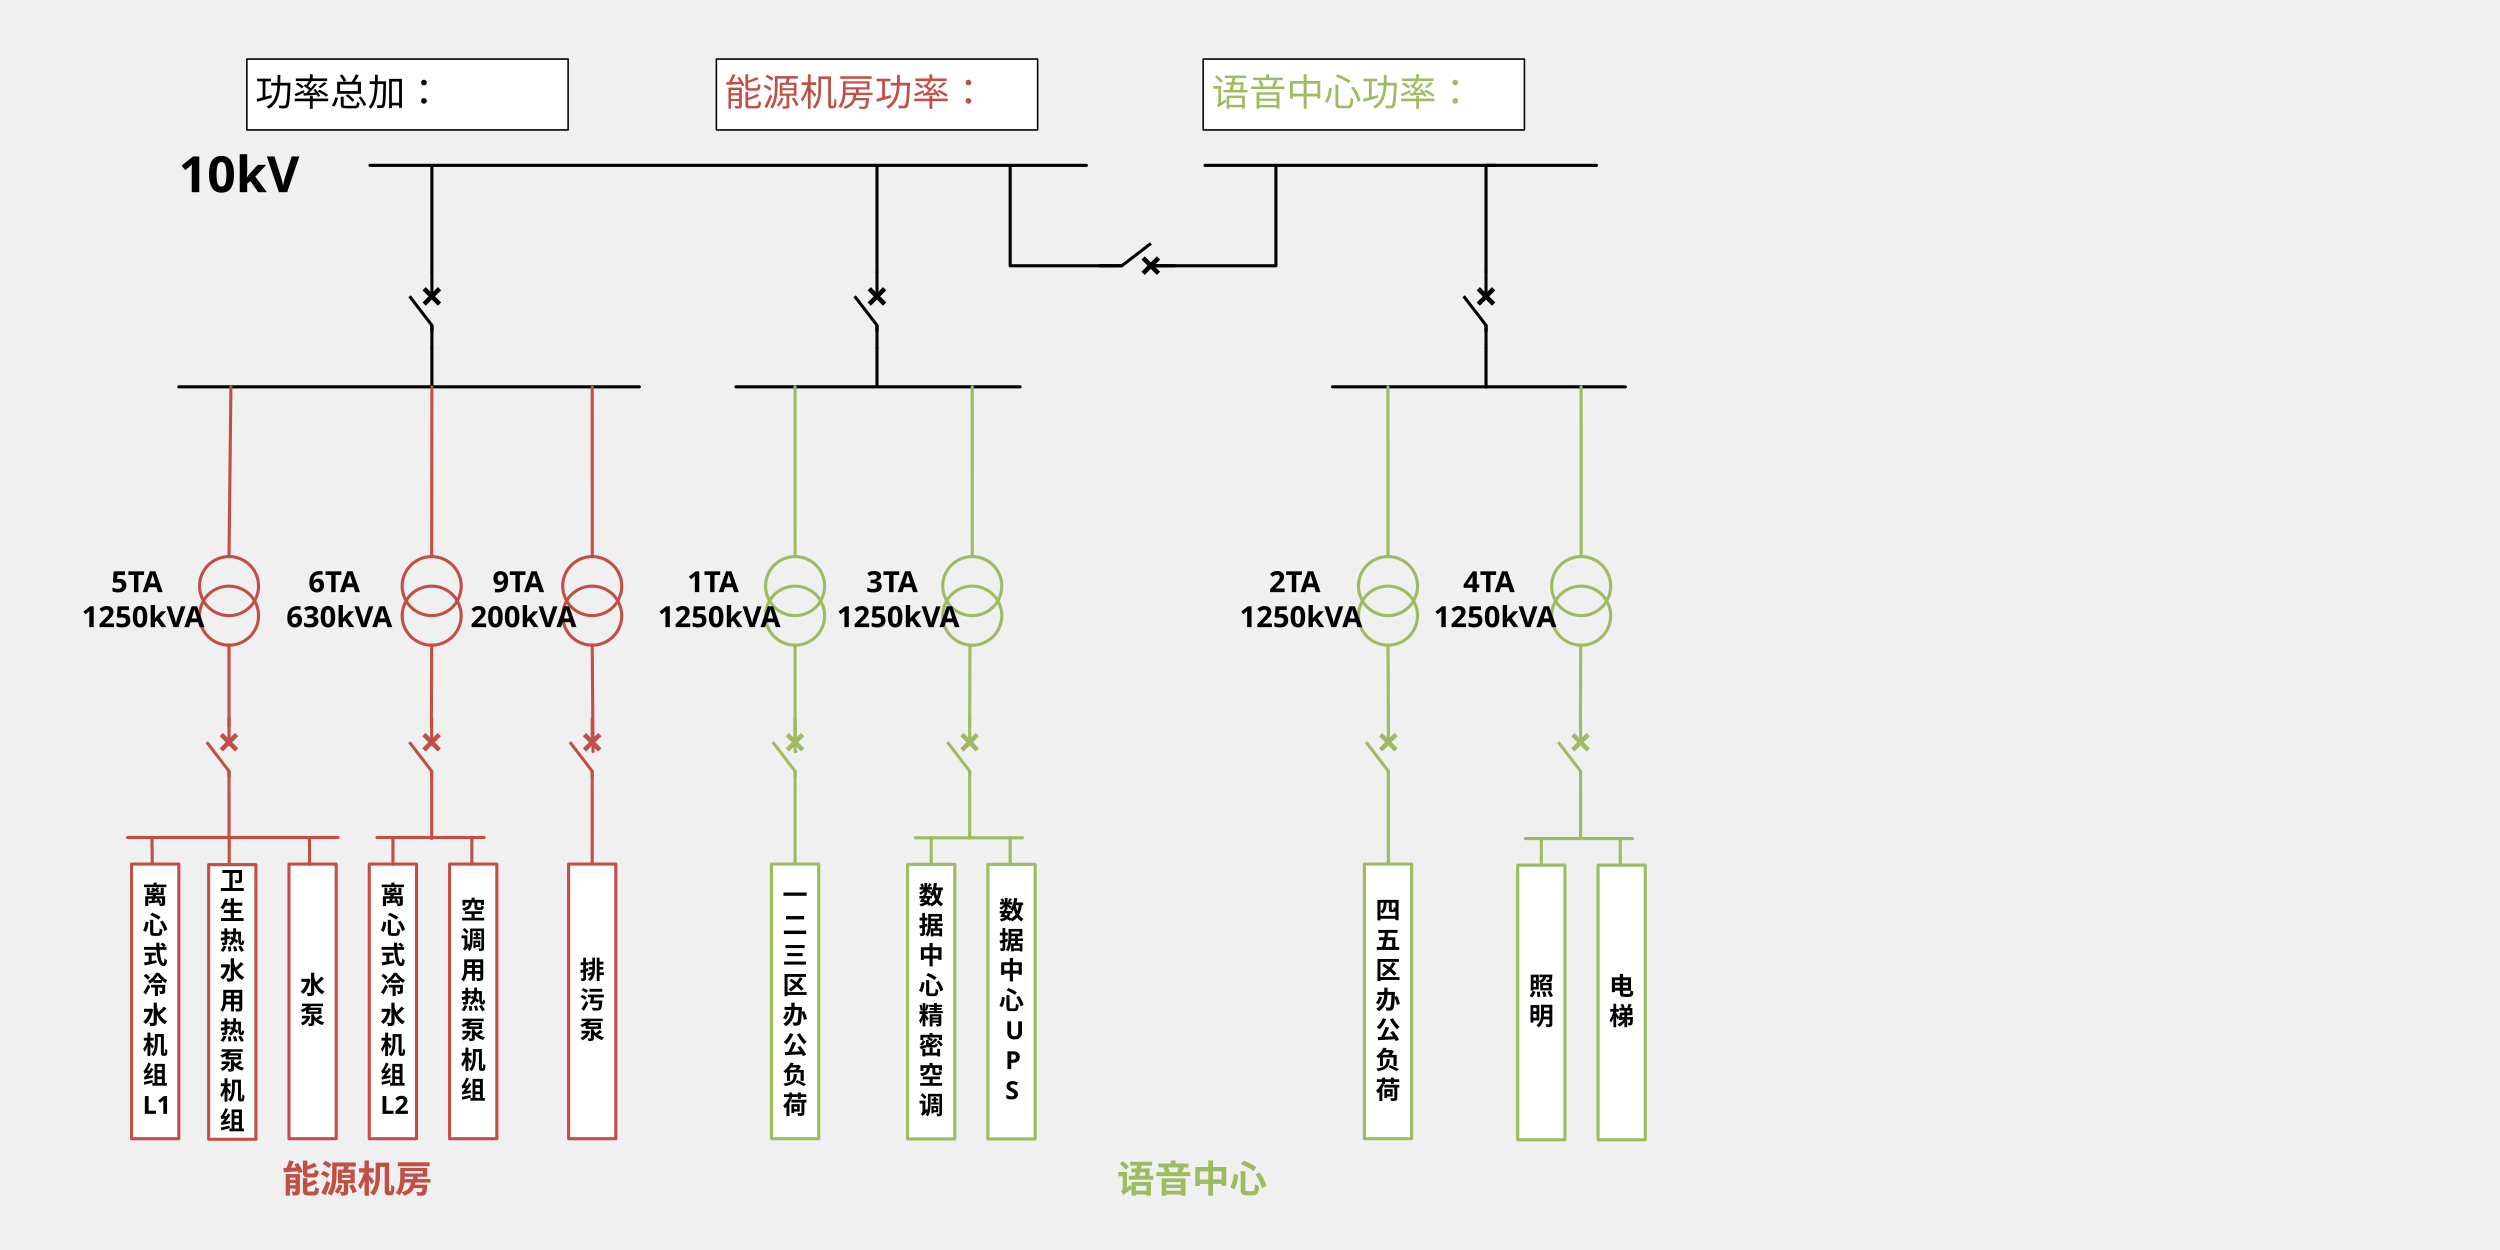
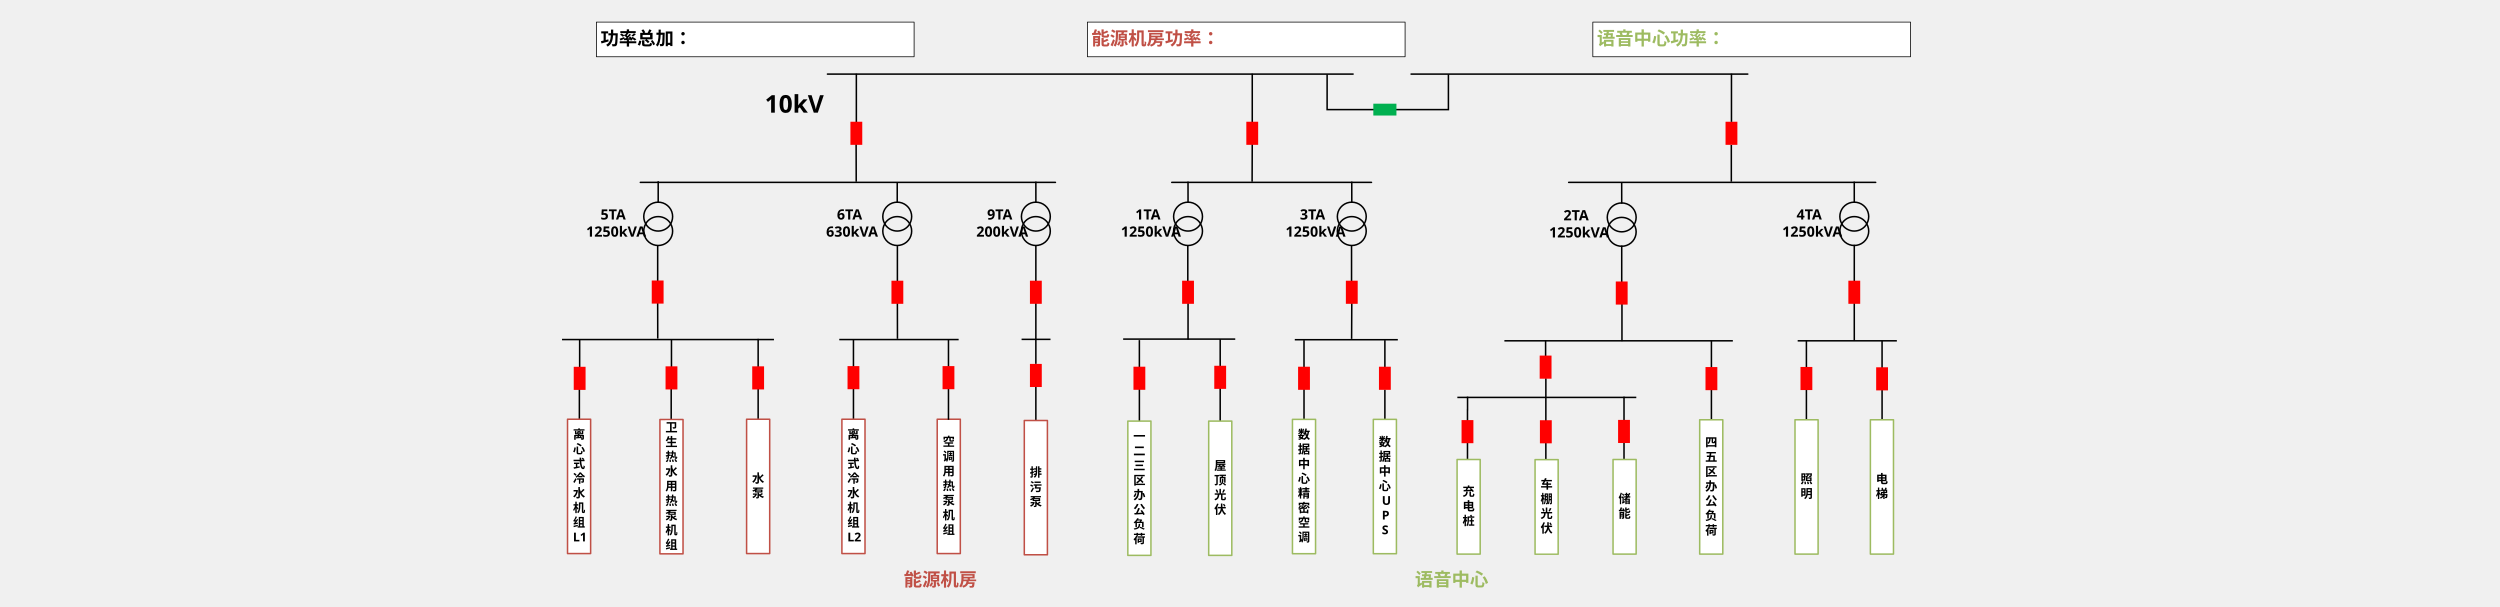
- <svg xmlns="http://www.w3.org/2000/svg" width="1200" height="600" color-interpolation-filters="sRGB" xml:space="preserve" style="fill:none;fill-rule:evenodd;font-size:12px;overflow:visible;stroke-linecap:square;stroke-miterlimit:3">
+ <svg xmlns="http://www.w3.org/2000/svg" width="3271.555" height="793.701" viewBox="0 0 2453.67 595.276" xml:space="preserve" color-interpolation-filters="sRGB" style="fill:none;fill-rule:evenodd;font-size:12px;overflow:visible;stroke-linecap:square;stroke-miterlimit:3">
  <style>
-     .st1,.st2{stroke:#000;stroke-linecap:butt;stroke-width:2.211}.st2{stroke-width:1.474}.st3,.st4,.st5{stroke:#000;stroke-linecap:round;stroke-linejoin:round;stroke-width:1.5}.st4,.st5{fill:none;stroke:#c05046}.st5{stroke:#9dbb61}.st6{stroke-linecap:butt;stroke-width:2.211}.st6,.st7{stroke:#c05046}.st7,.st8,.st9{stroke-linecap:butt}.st7{stroke-width:1.474}.st8,.st9{stroke:#9dbb61;stroke-width:2.211}.st9{stroke-width:1.474}.st10{stroke:#c05046}.st10,.st11,.st12{stroke-linecap:round;stroke-linejoin:round;stroke-width:1.5}.st11{stroke:#9dbb61}.st12{fill:#fff;stroke:#c05046}.st14{fill:#000;font-family:宋体;font-size:1em;font-weight:700}.st15{font-size:1em}.st16{fill:none;stroke:none;stroke-linecap:round;stroke-linejoin:round;stroke-width:.75}.st17{fill:#000;font-family:宋体;font-size:1.167em;font-weight:700}.st18{fill:#fff;stroke:none;stroke-linecap:butt;stroke-width:7.2}.st20,.st21{fill:#fff;stroke:#9dbb61;stroke-linecap:round;stroke-linejoin:round;stroke-width:1.5}.st21{stroke:#000;stroke-width:.75}
+     .st1,.st2{stroke:#000;stroke-width:1.5}.st1{stroke-linecap:round;stroke-linejoin:round}.st2,.st3{fill:none}.st3{stroke:none;stroke-linecap:round;stroke-linejoin:round;stroke-width:.75}.st4{fill:#000;font-family:宋体;font-size:1.167em;font-weight:700}.st5{font-size:1em}.st6,.st8{stroke:#000;stroke-width:1.5}.st8{fill:#fff;stroke-linecap:round;stroke-linejoin:round;stroke-width:.75}.st10,.st11{fill:#c05046;font-family:微软雅黑;font-size:1.5em;font-weight:700}.st11{fill:#9dbb61}.st12,.st14{fill:red;stroke:none;stroke-linecap:round;stroke-linejoin:round;stroke-width:.75}.st14{fill:#fff;stroke:#c05046;stroke-width:1.5}.st15{fill:#fff;stroke:none;stroke-linecap:butt;stroke-width:7.2}.st16{fill:#000;font-family:宋体;font-size:1em;font-weight:700}.st17{fill:#fff;stroke:#9dbb61;stroke-linecap:round;stroke-linejoin:round;stroke-width:1.5}.st18{fill:#fff;stroke:none;stroke-linecap:butt}
  </style>
-   <g id="group32-1">
-     <g id="shape33-2" />
-     <g id="shape34-4">
-       <path id="svg_1" class="st1" d="m210.956 138.585-7.37 7.37" />
-       <path id="svg_2" class="st1" d="m203.586 138.585 7.37 7.37" />
-     </g>
-     <g id="meter1">
-       <path id="svg_3" class="st2" d="M207.309 130.399v11.79" />
-       <path id="svg_4" class="st2" d="M207.309 156.089v11.16" />
-       <path id="svg_5" class="st2" d="m196.579 142.189 10.73 13.96v2.95" />
-     </g>
-   </g>
-   <g id="shape38-13">
-     <path id="svg_6" class="st3" d="M177.593 79.374h343.86" />
-   </g>
-   <g id="shape39-16">
-     <path id="svg_7" class="st3" d="M578.426 79.374h187.86" />
-   </g>
-   <g transform="rotate(90 1122.68 109.134)" id="group43-19">
-     <g id="shape44-20" />
-     <g id="shape45-22">
-       <path id="svg_8" class="st1" d="m1144.75 675.75-7.37 7.37" />
-       <path id="svg_9" class="st1" d="m1137.38 675.75 7.37 7.37" />
-     </g>
-     <g id="shape46-26">
-       <path id="svg_10" class="st2" d="M1141.103 667.564v11.79" />
-       <path id="svg_11" class="st2" d="M1141.103 693.254v11.16" />
-       <path id="svg_12" class="st2" d="m1130.373 679.354 10.73 13.96v2.95" />
-     </g>
-   </g>
-   <g id="shape51-31">
-     <path id="svg_13" class="st3" d="M535.55 127.563h-50.67v-48.19" />
-   </g>
-   <g id="shape52-34">
-     <path id="svg_14" class="st3" d="M552.421 127.563h60.02v-48.19" />
-   </g>
-   <g id="group53-37">
-     <g id="shape54-38" />
-     <g id="shape55-40">
-       <path id="svg_15" class="st1" d="m424.606 138.585-7.37 7.37" />
-       <path id="svg_16" class="st1" d="m417.236 138.585 7.37 7.37" />
-     </g>
-     <g id="meter2">
-       <path id="svg_17" class="st2" d="M420.959 130.399v11.79" />
-       <path id="svg_18" class="st2" d="M420.959 156.089v11.16" />
-       <path id="svg_19" class="st2" d="m410.229 142.189 10.73 13.96v2.95" />
-     </g>
-   </g>
-   <g id="group57-49">
-     <g id="shape58-50" />
-     <g id="shape59-52">
-       <path id="svg_20" class="st1" d="m716.94 138.585-7.37 7.37" />
-       <path id="svg_21" class="st1" d="m709.57 138.585 7.37 7.37" />
-     </g>
-     <g id="shape60-56">
-       <path id="svg_22" class="st2" d="M713.293 130.399v11.79" />
-       <path id="svg_23" class="st2" d="M713.293 156.089v11.16" />
-       <path id="svg_24" class="st2" d="m702.563 142.189 10.73 13.96v2.95" />
-     </g>
-   </g>
-   <g id="shape61-61">
-     <path id="svg_25" class="st3" d="M207.307 130.398v-51.03" />
-   </g>
-   <g id="shape62-64">
-     <path id="svg_26" class="st3" d="M420.956 130.398v-51.03h-.4" />
-   </g>
-   <g id="shape63-67">
-     <path id="svg_27" class="st3" d="M713.294 130.398v-51.03h4.25" />
-   </g>
-   <g id="shape64-70">
-     <path id="svg_28" class="st3" d="M85.839 185.674h221.05" />
-   </g>
-   <g id="shape65-73">
-     <path id="svg_29" class="st3" d="M353.251 185.674h136.38" />
-   </g>
-   <g id="shape66-76">
-     <path id="svg_30" class="st3" d="M639.594 185.674h140.58" />
-   </g>
-   <g id="shape71-79">
-     <path id="svg_31" class="st3" d="M207.307 167.249v18.42" />
-   </g>
-   <g id="shape73-82">
-     <path id="svg_32" class="st3" d="M713.29 167.249v18.42h.29" />
-   </g>
-   <g id="shape74-85">
-     <path id="svg_33" class="st3" d="M420.957 167.249v18.14" />
-   </g>
-   <g id="group75-88">
-     <g id="shape76-89">
-       <path id="svg_34" class="st4" d="M97.71 288.419a14.173 14.124-180 1 0 24.45 0 14.17 14.12-180 1 0-24.45 0" />
-     </g>
-     <g id="shape77-91">
-       <path id="svg_35" class="st4" d="M97.62 288.418a14.219 14.17-180 0 0 24.63 0 14.219 14.17-180 0 0-24.63 0" />
-     </g>
-   </g>
-   <g id="group78-93">
-     <g id="shape79-94">
-       <path id="svg_36" class="st4" d="M194.984 288.419a14.173 14.124-180 1 0 24.45 0 14.17 14.12-180 1 0-24.45 0" />
-     </g>
-     <g id="shape80-96">
-       <path id="svg_37" class="st4" d="M194.893 288.418a14.219 14.17-180 0 0 24.63 0 14.219 14.17-180 0 0-24.63 0" />
-     </g>
-   </g>
-   <g id="group81-98">
-     <g id="shape82-99">
-       <path id="svg_38" class="st4" d="M272.041 288.419a14.173 14.124-180 1 0 24.45 0 14.17 14.12-180 1 0-24.45 0" />
-     </g>
-     <g id="shape83-101">
-       <path id="svg_39" class="st4" d="M271.95 288.418a14.219 14.17-180 0 0 24.63 0 14.219 14.17-180 0 0-24.63 0" />
-     </g>
-   </g>
-   <g id="group84-103">
-     <g id="shape85-104">
-       <path id="svg_40" class="st5" d="M369.418 288.419a14.173 14.124-180 1 0 24.45 0 14.17 14.12-180 1 0-24.45 0" />
-     </g>
-     <g id="shape86-106">
-       <path id="svg_41" class="st5" d="M369.327 288.418a14.219 14.17-180 0 0 24.63 0 14.219 14.17-180 0 0-24.63 0" />
-     </g>
-   </g>
-   <g id="group87-108">
-     <g id="shape88-109">
-       <path id="svg_42" class="st5" d="M454.458 288.419a14.173 14.124-180 1 0 24.45 0 14.17 14.12-180 1 0-24.45 0" />
-     </g>
-     <g id="shape89-111">
-       <path id="svg_43" class="st5" d="M454.367 288.418a14.219 14.17-180 0 0 24.63 0 14.219 14.17-180 0 0-24.63 0" />
-     </g>
-   </g>
-   <g id="group90-113">
-     <g id="shape91-114">
-       <path id="svg_44" class="st5" d="M654.017 288.419a14.173 14.124-180 1 0 24.45 0 14.17 14.12-180 1 0-24.45 0" />
-     </g>
-     <g id="shape92-116">
-       <path id="svg_45" class="st5" d="M653.926 288.418a14.219 14.17-180 0 0 24.63 0 14.219 14.17-180 0 0-24.63 0" />
-     </g>
-   </g>
-   <g id="group93-118">
-     <g id="shape94-119">
-       <path id="svg_46" class="st5" d="M746.733 288.419a14.173 14.124-180 1 0 24.45 0 14.17 14.12-180 1 0-24.45 0" />
-     </g>
-     <g id="shape95-121">
-       <path id="svg_47" class="st5" d="M746.643 288.418a14.219 14.17-180 0 0 24.63 0 14.219 14.17-180 0 0-24.63 0" />
-     </g>
-   </g>
-   <g id="group96-123">
-     <g id="shape97-124" />
-     <g id="shape98-126">
-       <path id="svg_48" class="st6" d="m113.578 352.6-7.37 7.37" />
-       <path id="svg_49" class="st6" d="m106.208 352.6 7.37 7.37" />
-     </g>
-     <g id="meter10">
-       <path id="svg_50" class="st7" d="M109.931 344.414v11.79" />
-       <path id="svg_51" class="st7" d="M109.931 370.104v11.16" />
-       <path id="svg_52" class="st7" d="m99.201 356.204 10.73 13.96v2.95" />
-     </g>
-   </g>
-   <g id="group100-135">
-     <g id="shape101-136" />
-     <g id="shape102-138">
-       <path id="svg_53" class="st6" d="m210.852 352.6-7.37 7.37" />
-       <path id="svg_54" class="st6" d="m203.482 352.6 7.37 7.37" />
-     </g>
-     <g id="meter11">
-       <path id="svg_55" class="st7" d="M207.205 344.414v11.79" />
-       <path id="svg_56" class="st7" d="M207.205 370.104v11.16" />
-       <path id="svg_57" class="st7" d="m196.475 356.204 10.73 13.96v2.95" />
-     </g>
-   </g>
-   <g id="group104-147">
-     <g id="shape105-148" />
-     <g id="shape106-150">
-       <path id="svg_58" class="st6" d="m287.909 352.6-7.37 7.37" />
-       <path id="svg_59" class="st6" d="m280.539 352.6 7.37 7.37" />
-     </g>
-     <g id="shape107-154">
-       <path id="svg_60" class="st7" d="M284.262 344.414v11.79" />
-       <path id="svg_61" class="st7" d="M284.262 370.104v11.16" />
-       <path id="svg_62" class="st7" d="m273.532 356.204 10.73 13.96v2.95" />
-     </g>
-   </g>
-   <g id="group108-159">
-     <g id="shape109-160" />
-     <g id="shape110-162">
-       <path id="svg_63" class="st8" d="m385.286 352.6-7.37 7.37" />
-       <path id="svg_64" class="st8" d="m377.916 352.6 7.37 7.37" />
-     </g>
-     <g id="meter20">
-       <path id="svg_65" class="st9" d="M381.639 344.414v11.79" />
-       <path id="svg_66" class="st9" d="M381.639 370.104v11.16" />
-       <path id="svg_67" class="st9" d="m370.909 356.204 10.73 13.96v2.95" />
-     </g>
-   </g>
-   <g id="group112-171">
-     <g id="shape113-172" />
-     <g id="shape114-174">
-       <path id="svg_68" class="st8" d="m469.094 352.6-7.37 7.37" />
-       <path id="svg_69" class="st8" d="m461.724 352.6 7.37 7.37" />
-     </g>
-     <g id="meter21">
-       <path id="svg_70" class="st9" d="M465.447 344.414v11.79" />
-       <path id="svg_71" class="st9" d="M465.447 370.104v11.16" />
-       <path id="svg_72" class="st9" d="m454.717 356.204 10.73 13.96v2.95" />
-     </g>
-   </g>
-   <g id="group116-183">
-     <g id="shape117-184" />
-     <g id="shape118-186">
-       <path id="svg_73" class="st8" d="m670.07 352.6-7.37 7.37" />
-       <path id="svg_74" class="st8" d="m662.7 352.6 7.37 7.37" />
-     </g>
-     <g id="shape119-190">
-       <path id="svg_75" class="st9" d="M666.423 344.414v11.79" />
-       <path id="svg_76" class="st9" d="M666.423 370.104v11.16" />
-       <path id="svg_77" class="st9" d="m655.693 356.204 10.73 13.96v2.95" />
-     </g>
-   </g>
-   <g id="group120-195">
-     <g id="shape121-196" />
-     <g id="shape122-198">
-       <path id="svg_78" class="st8" d="m762.317 352.6-7.37 7.37" />
-       <path id="svg_79" class="st8" d="m754.947 352.6 7.37 7.37" />
-     </g>
-     <g id="shape123-202">
-       <path id="svg_80" class="st9" d="M758.67 344.414v11.79" />
-       <path id="svg_81" class="st9" d="M758.67 370.104v11.16" />
-       <path id="svg_82" class="st9" d="m747.94 356.204 10.73 13.96v2.95" />
-     </g>
-   </g>
-   <g id="shape124-207">
-     <path id="svg_83" class="st10" d="M109.937 381.264v21.26" />
-   </g>
-   <g id="shape127-210">
-     <path id="svg_84" class="st10" d="M207.21 381.264v21.26" />
-   </g>
-   <g id="shape128-213">
-     <path id="svg_85" class="st10" d="M284.267 381.264v33.49" />
-   </g>
-   <g id="shape131-216">
-     <path id="svg_86" class="st11" d="M381.642 381.264v32.59h.13" />
-   </g>
-   <g id="shape133-219">
-     <path id="svg_87" class="st11" d="M465.454 381.264v20.88h-.29" />
-   </g>
-   <g id="shape135-222">
-     <path id="svg_88" class="st11" d="M666.429 381.264v33.49h-1.19" />
-   </g>
-   <g id="shape137-225">
-     <path id="svg_89" class="st11" d="M758.676 381.264v21.26" />
-   </g>
-   <g id="shape138-228">
-     <path id="svg_90" class="st10" d="M109.93 348.666v-38.98" />
-   </g>
-   <g id="shape140-231">
-     <path id="svg_91" class="st10" d="m207.056 348.666.15-38.98" />
-   </g>
-   <g id="shape141-234">
-     <path id="svg_92" class="st10" d="m284.662 360.713-.4-51.03" />
-   </g>
-   <g id="shape142-237">
-     <path id="svg_93" class="st11" d="M382.04 360.713h-.4v-51.03" />
-   </g>
-   <g id="shape145-240">
-     <path id="svg_94" class="st11" d="m666.429 344.414-.19-34.73" />
-   </g>
-   <g id="shape146-243">
-     <path id="svg_95" class="st12" d="M63.162 414.754h22.677v131.811H63.162z" />
-     <path id="svg_96" style="fill:#fff;stroke:none;stroke-linecap:butt" d="M68.454 423.059h12.094v115.2H68.454z" />
-     <text id="svg_97" class="st14" y="433.859" x="68.482">离
-     <tspan id="svg_98" class="st15" dy="1.2em" x="68.482">心</tspan>
-       <tspan id="svg_99" class="st15" dy="1.2em" x="68.482">式</tspan>
-       <tspan id="svg_100" class="st15" dy="1.2em" x="68.482">冷</tspan>
-       <tspan id="svg_101" class="st15" dy="1.2em" x="68.482">水</tspan>
-       <tspan id="svg_102" class="st15" dy="1.2em" x="68.482">机</tspan>
-       <tspan id="svg_103" class="st15" dy="1.2em" x="68.482">组</tspan>
-       <tspan id="svg_104" class="st15" dy="1.2em" x="68.452">L1</tspan>
-     </text>
-   </g>
-   <g id="shape150-254">
-     <path id="svg_105" class="st16" d="M35.099 278.426h57.575v20H35.099z" />
-     <text id="svg_106" class="st17" y="284.23" x="53.309">5TA
-     <tspan id="svg_107" class="st15" dy="1.2em" x="39.199">1250kVA</tspan>
-     </text>
-   </g>
-   <g id="shape151-258">
-     <path id="svg_108" class="st10" d="M61.207 402.002h101.08" />
-   </g>
-   <g id="shape152-261">
-     <path id="svg_109" class="st12" d="M138.705 414.754h22.677v131.811h-22.677z" />
-     <path id="svg_110" class="st18" d="M144.02 466.259h12.047v28.8H144.02z" />
-     <text id="svg_111" class="st14" y="477.059" x="144.025">水
-     <tspan id="svg_112" class="st15" dy="1.2em" x="144.025">泵</tspan>
-     </text>
-   </g>
-   <g id="shape153-266">
-     <path id="svg_113" class="st10" d="M148.563 414.757v-12.76" />
-   </g>
-   <g id="shape154-269">
-     <path id="svg_114" class="st10" d="m73.086 414.472-.13-11.34" />
-   </g>
-   <g id="shape157-272">
-     <path id="svg_115" class="st12" d="M100.154 415.037h22.677v131.811h-22.677z" />
-     <path id="svg_116" class="st18" d="M105.469 416.142h12.047v129.6h-12.047z" />
-     <text id="svg_117" class="st14" y="426.942" x="105.474">卫
-     <tspan id="svg_118" class="st15" dy="1.2em" x="105.474">生</tspan>
-       <tspan id="svg_119" class="st15" dy="1.2em" x="105.474">热</tspan>
-       <tspan id="svg_120" class="st15" dy="1.2em" x="105.474">水</tspan>
-       <tspan id="svg_121" class="st15" dy="1.2em" x="105.474">用</tspan>
-       <tspan id="svg_122" class="st15" dy="1.2em" x="105.474">热</tspan>
-       <tspan id="svg_123" class="st15" dy="1.2em" x="105.474">泵</tspan>
-       <tspan id="svg_124" class="st15" dy="1.2em" x="105.474">机</tspan>
-       <tspan id="svg_125" class="st15" dy="1.2em" x="105.474">组</tspan>
-     </text>
-   </g>
-   <g id="shape158-284">
-     <path id="svg_126" class="st10" d="M110.012 415.04v-12.76" />
-   </g>
-   <g id="shape159-287">
-     <path id="svg_127" class="st10" d="M180.946 402.002h51.44" />
-   </g>
-   <g id="shape163-290">
-     <path id="svg_128" class="st12" d="M177.256 414.754h22.677v131.811h-22.677z" />
-     <path id="svg_129" class="st18" d="M182.548 423.059h12.094v115.2h-12.094z" />
-     <text id="svg_130" class="st14" y="433.859" x="182.576">离
-     <tspan id="svg_131" class="st15" dy="1.2em" x="182.576">心</tspan>
-       <tspan id="svg_132" class="st15" dy="1.2em" x="182.576">式</tspan>
-       <tspan id="svg_133" class="st15" dy="1.2em" x="182.576">冷</tspan>
-       <tspan id="svg_134" class="st15" dy="1.2em" x="182.576">水</tspan>
-       <tspan id="svg_135" class="st15" dy="1.2em" x="182.576">机</tspan>
-       <tspan id="svg_136" class="st15" dy="1.2em" x="182.576">组</tspan>
-       <tspan id="svg_137" class="st15" dy="1.2em" x="182.546">L2</tspan>
-     </text>
-   </g>
-   <g id="shape164-301">
-     <path id="svg_138" class="st12" d="M215.807 414.754h22.677v131.811h-22.677z" />
-     <path id="svg_139" class="st18" d="M221.122 430.259h12.047v100.8h-12.047z" />
-     <text id="svg_140" class="st14" y="441.059" x="221.127">空
-     <tspan id="svg_141" class="st15" dy="1.2em" x="221.127">调</tspan>
-       <tspan id="svg_142" class="st15" dy="1.2em" x="221.127">用</tspan>
-       <tspan id="svg_143" class="st15" dy="1.2em" x="221.127">热</tspan>
-       <tspan id="svg_144" class="st15" dy="1.2em" x="221.127">泵</tspan>
-       <tspan id="svg_145" class="st15" dy="1.2em" x="221.127">机</tspan>
-       <tspan id="svg_146" class="st15" dy="1.2em" x="221.127">组</tspan>
-     </text>
-   </g>
-   <g id="shape165-311">
-     <path id="svg_147" class="st10" d="M188.598 414.757v-12.76" />
-   </g>
-   <g id="shape166-314">
-     <path id="svg_148" class="st10" d="M226.497 414.757v-12.76" />
-   </g>
-   <g id="shape167-317">
-     <path id="svg_149" class="st16" d="M129.783 278.426h57.575v20h-57.575z" />
-     <text id="svg_150" class="st17" y="284.23" x="147.993">6TA
-     <tspan id="svg_151" class="st15" dy="1.2em" x="137.403">630kVA</tspan>
-     </text>
-   </g>
-   <g id="shape168-321">
-     <path id="svg_152" class="st16" d="M218.185 278.426h57.575v20h-57.575z" />
-     <text id="svg_153" class="st17" y="284.23" x="236.395">9TA
-     <tspan id="svg_154" class="st15" dy="1.2em" x="225.805">200kVA</tspan>
-     </text>
-   </g>
-   <g id="shape169-325">
-     <path id="svg_155" class="st16" d="M33.933 75.04h152v20h-152z" />
-     <text id="svg_156" y="92.244" x="85.743" style="fill:#000;font-family:宋体;font-size:2em;font-weight:700">10kV</text>
-   </g>
-   <g id="shape170-328">
-     <path id="svg_157" class="st12" d="M272.926 414.754h22.677v131.811h-22.677z" />
-     <path id="svg_158" class="st18" d="M278.241 459.059h12.047v43.2h-12.047z" />
-     <text id="svg_159" class="st14" y="469.859" x="278.246">排
-     <tspan id="svg_160" class="st15" dy="1.2em" x="278.246">污</tspan>
-       <tspan id="svg_161" class="st15" dy="1.2em" x="278.246">泵</tspan>
-     </text>
-   </g>
-   <g id="shape171-334">
-     <path id="svg_162" class="st20" d="M370.303 414.754h22.677v131.811h-22.677z" />
-     <path id="svg_163" class="st18" d="M375.618 423.059h12.047v115.2h-12.047z" />
-     <text id="svg_164" class="st14" y="433.859" x="375.623">一
-     <tspan id="svg_165" class="st15" dy="1.2em" x="375.623">二</tspan>
-       <tspan id="svg_166" class="st15" dy="1.2em" x="375.623">三</tspan>
-       <tspan id="svg_167" class="st15" dy="1.2em" x="375.623">区</tspan>
-       <tspan id="svg_168" class="st15" dy="1.2em" x="375.623">办</tspan>
-       <tspan id="svg_169" class="st15" dy="1.2em" x="375.623">公</tspan>
-       <tspan id="svg_170" class="st15" dy="1.2em" x="375.623">负</tspan>
-       <tspan id="svg_171" class="st15" dy="1.2em" x="375.623">荷</tspan>
-     </text>
-   </g>
-   <g id="shape172-345">
-     <path id="svg_172" class="st16" d="M311.638 278.426h57.575v20h-57.575z" />
-     <text id="svg_173" class="st17" y="284.23" x="329.848">1TA
-     <tspan id="svg_174" class="st15" dy="1.2em" x="315.738">1250kVA</tspan>
-     </text>
-   </g>
-   <g id="shape173-349">
-     <path id="svg_175" class="st16" d="M397.559 278.426h57.575v20h-57.575z" />
-     <text id="svg_176" class="st17" y="284.23" x="415.769">3TA
-     <tspan id="svg_177" class="st15" dy="1.2em" x="401.659">1250kVA</tspan>
-     </text>
-   </g>
-   <g id="shape174-353">
-     <path id="svg_178" class="st16" d="M590.866 278.426h57.575v20h-57.575z" />
-     <text id="svg_179" class="st17" y="284.23" x="609.076">2TA
-     <tspan id="svg_180" class="st15" dy="1.2em" x="594.966">1250kVA</tspan>
-     </text>
-   </g>
-   <g id="shape175-357">
-     <path id="svg_181" class="st16" d="M684.083 278.426h57.575v20h-57.575z" />
-     <text id="svg_182" class="st17" y="284.23" x="702.293">4TA
-     <tspan id="svg_183" class="st15" dy="1.2em" x="688.183">1250kVA</tspan>
-     </text>
-   </g>
-   <g id="shape177-361">
-     <path id="svg_184" class="st20" d="M654.901 414.754h22.677v131.811h-22.677z" />
-     <path id="svg_185" class="st18" d="M660.216 430.259h12.047v100.8h-12.047z" />
-     <text id="svg_186" class="st14" y="441.059" x="660.221">四
-     <tspan id="svg_187" class="st15" dy="1.2em" x="660.221">五</tspan>
-       <tspan id="svg_188" class="st15" dy="1.2em" x="660.221">区</tspan>
-       <tspan id="svg_189" class="st15" dy="1.2em" x="660.221">办</tspan>
-       <tspan id="svg_190" class="st15" dy="1.2em" x="660.221">公</tspan>
-       <tspan id="svg_191" class="st15" dy="1.2em" x="660.221">负</tspan>
-       <tspan id="svg_192" class="st15" dy="1.2em" x="660.221">荷</tspan>
-     </text>
-   </g>
-   <g id="shape178-371">
-     <path id="svg_193" class="st11" d="m465.434 348.815.15-38.98" />
-   </g>
-   <g id="shape179-374">
-     <path id="svg_194" class="st11" d="M439.324 402.151h51.44" />
-   </g>
-   <g id="shape180-377">
-     <path id="svg_195" class="st20" d="M435.634 414.903h22.677v131.811h-22.677z" />
-     <path id="svg_196" class="st18" d="M440.949 423.208h12.047v115.2h-12.047z" />
-     <text id="svg_197" class="st14" y="434.008" x="440.954">数
-     <tspan id="svg_198" class="st15" dy="1.2em" x="440.954">据</tspan>
-       <tspan id="svg_199" class="st15" dy="1.2em" x="440.954">中</tspan>
-       <tspan id="svg_200" class="st15" dy="1.2em" x="440.954">心</tspan>
-       <tspan id="svg_201" class="st15" dy="1.2em" x="440.954">精</tspan>
-       <tspan id="svg_202" class="st15" dy="1.2em" x="440.954">密</tspan>
-       <tspan id="svg_203" class="st15" dy="1.2em" x="440.954">空</tspan>
-       <tspan id="svg_204" class="st15" dy="1.2em" x="440.954">调</tspan>
-     </text>
-   </g>
-   <g id="shape181-388">
-     <path id="svg_205" class="st20" d="M474.185 414.903h22.677v131.811h-22.677z" />
-     <path id="svg_206" class="st18" d="M479.5 430.408h12.047v100.801H479.5z" />
-     <text id="svg_207" class="st14" y="441.208" x="479.505">数
-     <tspan id="svg_208" class="st15" dy="1.2em" x="479.505">据</tspan>
-       <tspan id="svg_209" class="st15" dy="1.2em" x="479.505">中</tspan>
-       <tspan id="svg_210" class="st15" dy="1.2em" x="479.505">心</tspan>
-       <tspan id="svg_211" class="st15" dy="1.2em" x="482.505">U</tspan>
-       <tspan id="svg_212" class="st15" dy="1.2em" x="482.505">P</tspan>
-       <tspan id="svg_213" class="st15" dy="1.2em" x="482.505">S</tspan>
-     </text>
-   </g>
-   <g id="shape182-398">
-     <path id="svg_214" class="st11" d="M446.976 414.906v-12.76" />
-   </g>
-   <g id="shape183-401">
-     <path id="svg_215" class="st11" d="M484.875 414.906v-12.76" />
-   </g>
-   <g id="shape184-404">
-     <path id="svg_216" class="st11" d="m758.587 349.188.15-38.98" />
-   </g>
-   <g id="shape185-407">
-     <path id="svg_217" class="st11" d="M732.194 402.524h51.44" />
-   </g>
-   <g id="shape186-410">
-     <path id="svg_218" class="st20" d="M728.504 415.276h22.677v131.811h-22.677z" />
-     <path id="svg_219" class="st18" d="M733.819 466.781h12.047v28.8h-12.047z" />
-     <text id="svg_220" class="st14" y="477.581" x="733.824">照
-     <tspan id="svg_221" class="st15" dy="1.2em" x="733.824">明</tspan>
-     </text>
-   </g>
-   <g id="shape187-415">
-     <path id="svg_222" class="st20" d="M767.055 415.276h22.677v131.811h-22.677z" />
-     <path id="svg_223" class="st18" d="M772.37 466.781h12.047v28.8H772.37z" />
-     <text id="svg_224" class="st14" y="477.581" x="772.375">电
-     <tspan id="svg_225" class="st15" dy="1.2em" x="772.375">梯</tspan>
-     </text>
-   </g>
-   <g id="shape188-420">
-     <path id="svg_226" class="st11" d="M739.846 415.279v-12.76" />
-   </g>
-   <g id="shape189-423">
-     <path id="svg_227" class="st11" d="M777.745 415.279v-12.76" />
-   </g>
-   <g id="shape190-426">
-     <path id="svg_228" class="st10" d="m109.929 267.17.91-81.5" />
-   </g>
-   <g id="shape191-429">
-     <path id="svg_229" class="st10" d="m207.202 267.17.11-81.5" />
-   </g>
-   <g id="shape192-432">
-     <path id="svg_230" class="st10" d="m284.294 267.17-.03-81.5" />
-   </g>
-   <g id="shape193-435">
-     <path id="svg_231" class="st11" d="m381.645 267.17-.03-81.5" />
-   </g>
-   <g id="shape194-438">
-     <path id="svg_232" class="st11" d="m466.684 267.17-.03-81.5" />
-   </g>
-   <g id="shape195-441">
-     <path id="svg_233" class="st11" d="m666.243 267.17-.03-81.5" />
-   </g>
-   <g id="shape196-444">
-     <path id="svg_234" class="st11" d="m758.959 267.17-.03-81.5" />
-   </g>
-   <g id="shape200-447">
-     <path id="svg_235" class="st21" d="M118.488 28.347h154.205v34.016H118.488z" />
-     <text id="svg_236" y="50.757" x="122.488" style="fill:#000;font-family:宋体;font-size:1.5em">功率总加：</text>
-   </g>
-   <g id="shape201-450">
-     <path id="svg_237" class="st21" d="M343.858 28.347h154.205v34.016H343.858z" />
-     <text id="svg_238" y="50.757" x="347.858" style="fill:#c05046;font-family:宋体;font-size:1.5em">能源机房功率：</text>
-   </g>
-   <g id="shape202-453">
-     <path id="svg_239" class="st21" d="M577.516 28.347h154.205v34.016H577.516z" />
-     <text id="svg_240" y="50.757" x="581.516" style="fill:#9dbb61;font-family:宋体;font-size:1.5em">语音中心功率：</text>
-   </g>
-   <g id="shape203-456">
-     <path id="svg_241" class="st16" d="M131.528 549.921h154.205v34.016H131.528z" />
-     <text id="svg_242" y="572.331" x="135.528" style="fill:#c05046;font-family:微软雅黑;font-size:1.5em;font-weight:700">能源机房</text>
-   </g>
-   <g id="shape204-459">
-     <path id="svg_243" class="st16" d="M532.161 549.921h154.205v34.016H532.161z" />
-     <text id="svg_244" y="572.331" x="536.161" style="fill:#9dbb61;font-family:微软雅黑;font-size:1.5em;font-weight:700">语音中心</text>
-   </g>
-   <path fill="none" id="canvas_background" d="M-1-1h1662v793H-1z" />
+   <path d="M0 595.28h515.86" class="st1" transform="translate(812.126 -522.567)" id="shape38-1" />
+   <path d="M0 595.28h330.4" class="st1" transform="translate(1384.96 -522.567)" id="shape39-4" />
+   <path d="M0 595.28h407.38" class="st1" transform="translate(628.481 -416.268)" id="shape64-7" />
+   <path d="M0 595.28h196" class="st1" transform="translate(1150.06 -416.268)" id="shape65-10" />
+   <path d="M0 595.28h301.28" class="st1" transform="translate(1539.62 -416.268)" id="shape66-13" />
+   <g id="group75-16" transform="translate(631.819 -354.331)">
+     <path d="M1.95 574.01a14.173 14.124-180 1 0 24.45 0 14.17 14.12-180 1 0-24.45 0Z" class="st2" id="shape76-17" />
+     <path d="M0 588.19a14.219 14.17-180 0 0 24.63 0 14.219 14.17-180 0 0-24.63 0Z" class="st2" transform="translate(1.86 -14.18)" id="shape77-19" />
+   </g>
+   <g id="group78-21" transform="translate(866.429 -354.331)">
+     <path d="M1.95 574.01a14.173 14.124-180 1 0 24.45 0 14.17 14.12-180 1 0-24.45 0Z" class="st2" id="shape79-22" />
+     <path d="M0 588.19a14.219 14.17-180 0 0 24.63 0 14.219 14.17-180 0 0-24.63 0Z" class="st2" transform="translate(1.86 -14.18)" id="shape80-24" />
+   </g>
+   <g id="group81-26" transform="translate(1002.49 -354.331)">
+     <path d="M1.95 574.01a14.173 14.124-180 1 0 24.45 0 14.17 14.12-180 1 0-24.45 0Z" class="st2" id="shape82-27" />
+     <path d="M0 588.19a14.219 14.17-180 0 0 24.63 0 14.219 14.17-180 0 0-24.63 0Z" class="st2" transform="translate(1.86 -14.18)" id="shape83-29" />
+   </g>
+   <g id="group84-31" transform="translate(1151.85 -354.331)">
+     <path d="M1.95 574.01a14.173 14.124-180 1 0 24.45 0 14.17 14.12-180 1 0-24.45 0Z" class="st2" id="shape85-32" />
+     <path d="M0 588.19a14.219 14.17-180 0 0 24.63 0 14.219 14.17-180 0 0-24.63 0Z" class="st2" transform="translate(1.86 -14.18)" id="shape86-34" />
+   </g>
+   <g id="group87-36" transform="translate(1312.56 -354.331)">
+     <path d="M1.95 574.01a14.173 14.124-180 1 0 24.45 0 14.17 14.12-180 1 0-24.45 0Z" class="st2" id="shape88-37" />
+     <path d="M0 588.19a14.219 14.17-180 0 0 24.63 0 14.219 14.17-180 0 0-24.63 0Z" class="st2" transform="translate(1.86 -14.18)" id="shape89-39" />
+   </g>
+   <g id="group90-41" transform="translate(1577.48 -353.57)">
+     <path d="M1.95 574.01a14.173 14.124-180 1 0 24.45 0 14.17 14.12-180 1 0-24.45 0Z" class="st2" id="shape91-42" />
+     <path d="M0 588.19a14.219 14.17-180 0 0 24.63 0 14.219 14.17-180 0 0-24.63 0Z" class="st2" transform="translate(1.86 -14.18)" id="shape92-44" />
+   </g>
+   <g id="group93-46" transform="translate(1805.74 -354.331)">
+     <path d="M1.95 574.01a14.173 14.124-180 1 0 24.45 0 14.17 14.12-180 1 0-24.45 0Z" class="st2" id="shape94-47" />
+     <path d="M0 588.19a14.219 14.17-180 0 0 24.63 0 14.219 14.17-180 0 0-24.63 0Z" class="st2" transform="translate(1.86 -14.18)" id="shape95-49" />
+   </g>
+   <g id="shape150-51" transform="translate(571.158 -365.591)">
+     <path class="st3" d="M0 575.276h57.575v20H0z" />
+     <text x="18.21" y="581.08" class="st4">5TA <tspan x="4.1" dy="1.2em" class="st5">1250kVA</tspan>
+     </text>
+   </g>
+   <path d="M0 595.28h206.52" class="st6" transform="translate(552.351 -262.018)" id="shape151-55" />
+   <path d="M7.09 595.28v-29.79" class="st6" transform="translate(561.543 -183.804)" id="shape154-58" />
+   <path d="M0 595.28h115.65" class="st6" transform="translate(824.477 -262.018)" id="shape159-61" />
+   <g id="shape167-64" transform="translate(803.178 -365.591)">
+     <path class="st3" d="M0 575.276h57.575v20H0z" />
+     <text x="18.21" y="581.08" class="st4">6TA <tspan x="7.62" dy="1.2em" class="st5">630kVA</tspan>
+     </text>
+   </g>
+   <g id="shape168-68" transform="translate(950.583 -365.591)">
+     <path class="st3" d="M0 575.276h57.575v20H0z" />
+     <text x="18.21" y="581.08" class="st4">9TA <tspan x="7.62" dy="1.2em" class="st5">200kVA</tspan>
+     </text>
+   </g>
+   <g id="shape169-72" transform="translate(698.74 -481.89)">
+     <path class="st3" d="M0 575.276h152v20H0z" />
+     <text x="51.81" y="592.48" style="fill:#000;font-family:宋体;font-size:2em;font-weight:700">10kV</text>
+   </g>
+   <g id="shape172-75" transform="translate(1096.02 -365.591)">
+     <path class="st3" d="M0 575.276h57.575v20H0z" />
+     <text x="18.21" y="581.08" class="st4">1TA <tspan x="4.1" dy="1.2em" class="st5">1250kVA</tspan>
+     </text>
+   </g>
+   <g id="shape173-79" transform="translate(1257.61 -365.591)">
+     <path class="st3" d="M0 575.276h57.575v20H0z" />
+     <text x="18.21" y="581.08" class="st4">3TA <tspan x="4.1" dy="1.2em" class="st5">1250kVA</tspan>
+     </text>
+   </g>
+   <g id="shape174-83" transform="translate(1516.28 -364.83)">
+     <path class="st3" d="M0 575.276h57.575v20H0z" />
+     <text x="18.21" y="581.08" class="st4">2TA <tspan x="4.1" dy="1.2em" class="st5">1250kVA</tspan>
+     </text>
+   </g>
+   <g id="shape175-87" transform="translate(1745.05 -365.591)">
+     <path class="st3" d="M0 575.276h57.575v20H0z" />
+     <text x="18.21" y="581.08" class="st4">4TA <tspan x="4.1" dy="1.2em" class="st5">1250kVA</tspan>
+     </text>
+   </g>
+   <path d="M0 595.28h99.62" class="st6" transform="translate(1271.54 -261.869)" id="shape179-91" />
+   <path d="M0 595.28h95.84" class="st6" transform="translate(1765.11 -260.787)" id="shape185-94" />
+   <path d="M7.09 595.28v-19.85" class="st6" transform="translate(638.906 -396.85)" id="shape190-97" />
+   <path d="m7.08 595.28.01-18.57" class="st6" transform="translate(873.518 -396.85)" id="shape191-100" />
+   <path d="m-7.07 595.28-.03-19.42" class="st6" transform="translate(1023.76 -396.85)" id="shape192-103" />
+   <path d="m-7.07 595.28-.03-19.42" class="st6" transform="translate(1173.1 -396.85)" id="shape193-106" />
+   <path d="m-7.07 595.28-.03-19.42" class="st6" transform="translate(1333.81 -396.85)" id="shape194-109" />
+   <path d="m-7.07 595.28-.03-19.42" class="st6" transform="translate(1598.73 -396.09)" id="shape195-112" />
+   <path d="m-7.07 595.28-.03-19.42" class="st6" transform="translate(1826.99 -396.85)" id="shape196-115" />
+   <g id="shape200-118" transform="translate(585.354 -539.575)">
+     <path class="st8" d="M0 561.26h311.811v34.016H0z" />
+     <text x="4" y="583.67" style="fill:#000;font-family:微软雅黑;font-size:1.5em;font-weight:700">功率总加：</text>
+   </g>
+   <g id="shape203-121" transform="translate(882.992 -8.504)">
+     <path class="st3" d="M0 561.26h154.205v34.016H0z" />
+     <text x="4" y="583.67" class="st10">能源机房</text>
+   </g>
+   <g id="shape204-124" transform="translate(1384.72 -8.504)">
+     <path class="st3" d="M0 561.26h154.205v34.016H0z" />
+     <text x="4" y="583.67" class="st11">语音中心</text>
+   </g>
+   <path d="M7.09 595.28v-46.41" class="st6" transform="translate(833.392 -475.795)" id="shape206-127" />
+   <path d="m-7.04 595.28-.09-35.44" class="st6" transform="translate(847.386 -417.685)" id="shape209-130" />
+   <path class="st12" id="meter121" transform="translate(1693.56 -453.118)" d="M0 572.598h11.622v22.677H0z" />
+   <path d="M7.09 595.28v-45.74" class="st6" transform="translate(1692.29 -476.467)" id="shape211-135" />
+   <path d="M7.09 595.28v-34.54" class="st6" transform="translate(1692.15 -417.685)" id="shape212-138" />
+   <path d="M7.09 595.28v-46.41" class="st6" transform="translate(1221.96 -475.795)" id="shape214-141" />
+   <path d="m7.02 595.28.13-35.44" class="st6" transform="translate(1221.89 -417.685)" id="shape215-144" />
+   <g id="shape216-147" transform="translate(1563.31 -539.575)">
+     <path class="st8" d="M0 561.26h311.811v34.016H0z" />
+     <text x="4" y="583.67" class="st11">语音中心功率：</text>
+   </g>
+   <g id="shape217-150" transform="translate(1067.24 -539.575)">
+     <path class="st8" d="M0 561.26h311.811v34.016H0z" />
+     <text x="4" y="583.67" class="st10">能源机房功率：</text>
+   </g>
+   <path d="M7.09 595.28v-33.25" class="st6" transform="translate(638.395 -319.971)" id="shape221-153" />
+   <path d="m-7.05 595.28-.07-33.57" class="st6" transform="translate(652.6 -263.723)" id="shape222-156" />
+   <path d="M7.09 595.28v-33.25" class="st6" transform="translate(873.668 -319.768)" id="shape224-159" />
+   <path d="m-7.05 595.28-.07-33.57" class="st6" transform="translate(887.873 -263.521)" id="shape225-162" />
+   <path d="M7.09 595.28V480.91" class="st6" transform="translate(1009.57 -238.887)" id="shape227-165" />
+   <path d="M7.09 595.28v-33.57" class="st6" transform="translate(1009.57 -181.865)" id="shape228-168" />
+   <path d="M7.09 595.28v-34.23" class="st6" transform="translate(1319.41 -319.768)" id="shape230-171" />
+   <path d="m7 595.28.17-33.66" class="st6" transform="translate(1319.56 -263.436)" id="shape231-174" />
+   <path d="M7.09 595.28v-33.34" class="st6" transform="translate(1158.7 -319.768)" id="shape233-177" />
+   <path d="M7.09 595.28v-34.33" class="st6" transform="translate(1158.94 -262.764)" id="shape234-180" />
+   <path d="M7.09 595.28v-34.57" class="st6" transform="translate(1584.57 -319.007)" id="shape236-183" />
+   <path d="M7.09 595.28v-35.12" class="st6" transform="translate(1584.81 -261.21)" id="shape237-186" />
+   <path d="M7.09 595.28v-34.57" class="st6" transform="translate(1812.83 -319.768)" id="shape239-189" />
+   <path d="m-7.08 595.28-.02-35.6" class="st6" transform="translate(1827.01 -261.496)" id="shape240-192" />
+   <path d="M0 595.28h-45.35V561.4" class="st6" transform="translate(1347.87 -487.701)" id="shape245-195" />
+   <path d="M0 595.28h51.02V561.4" class="st6" transform="translate(1370.55 -487.701)" id="shape246-198" />
+   <path style="fill:#00b050;stroke:none;stroke-linecap:round;stroke-linejoin:round;stroke-width:.75" id="shape244-201" transform="rotate(90 920.693 1022.457)" d="M0 572.598h11.622v22.677H0z" />
+   <path class="st12" id="meter112" transform="translate(1223.23 -453.118)" d="M0 572.598h11.622v22.677H0z" />
+   <path class="st12" id="meter111" transform="translate(834.662 -453.118)" d="M0 572.598h11.622v22.677H0z" />
+   <path class="st12" id="meter401" transform="translate(639.665 -297.294)" d="M0 572.598h11.622v22.677H0z" />
+   <path class="st12" id="meter402" transform="translate(874.938 -297.091)" d="M0 572.598h11.622v22.677H0z" />
+   <g id="shape146-211" transform="translate(557.008 -51.993)">
+     <path class="st14" d="M0 463.465h22.677v131.811H0z" />
+     <path class="st15" d="M5.292 471.77h12.094v115.2H5.292z" />
+     <text x="5.32" y="482.57" class="st16">离<tspan x="5.32" dy="1.2em" class="st5">心</tspan>
+       <tspan x="5.32" dy="1.2em" class="st5">式</tspan>
+       <tspan x="5.32" dy="1.2em" class="st5">冷</tspan>
+       <tspan x="5.32" dy="1.2em" class="st5">水</tspan>
+       <tspan x="5.32" dy="1.2em" class="st5">机</tspan>
+       <tspan x="5.32" dy="1.2em" class="st5">组</tspan>
+       <tspan x="5.29" dy="1.2em" class="st5">L1</tspan>
+     </text>
+   </g>
+   <g id="shape164-222" transform="translate(919.843 -51.993)">
+     <path class="st14" d="M0 463.465h22.677v131.811H0z" />
+     <path class="st15" d="M5.315 478.97h12.047v100.8H5.315z" />
+     <text x="5.32" y="489.77" class="st16">空<tspan x="5.32" dy="1.2em" class="st5">调</tspan>
+       <tspan x="5.32" dy="1.2em" class="st5">用</tspan>
+       <tspan x="5.32" dy="1.2em" class="st5">热</tspan>
+       <tspan x="5.32" dy="1.2em" class="st5">泵</tspan>
+       <tspan x="5.32" dy="1.2em" class="st5">机</tspan>
+       <tspan x="5.32" dy="1.2em" class="st5">组</tspan>
+     </text>
+   </g>
+   <g id="shape170-232" transform="translate(1005.32 -50.763)">
+     <path class="st14" d="M0 463.465h22.677v131.811H0z" />
+     <path class="st15" d="M5.315 507.77h12.047v43.2H5.315z" />
+     <text x="5.32" y="518.57" class="st16">排<tspan x="5.32" dy="1.2em" class="st5">污</tspan>
+       <tspan x="5.32" dy="1.2em" class="st5">泵</tspan>
+     </text>
+   </g>
+   <path class="st12" id="meter431" transform="translate(1010.85 -215.433)" d="M0 572.598h11.622v22.677H0z" />
+   <path class="st12" id="meter404" transform="translate(1160.21 -297.091)" d="M0 572.598h11.622v22.677H0z" />
+   <path class="st12" id="meter405" transform="translate(1320.92 -297.091)" d="M0 572.598h11.622v22.677H0z" />
+   <path class="st12" id="meter407" transform="translate(1814.11 -297.091)" d="M0 572.598h11.622v22.677H0z" />
+   <path class="st12" id="meter406" transform="translate(1585.84 -296.33)" d="M0 572.598h11.622v22.677H0z" />
+   <path d="M0 595.28h108.53" class="st6" transform="translate(1103.08 -262.466)" id="shape247-248" />
+   <path d="M0 595.28h222.72" class="st6" transform="translate(1477.26 -260.787)" id="shape254-251" />
+   <path d="M-7.09 595.28v-25.69" class="st6" transform="translate(576 -235.276)" id="shape260-254" />
+   <path class="st12" id="meter411" transform="translate(563.102 -212.598)" d="M0 572.598h11.622v22.677H0z" />
+   <path d="M7.09 595.28v-29.79" class="st6" transform="translate(651.662 -184.252)" id="shape261-259" />
+   <path d="M-7.09 595.28v-25.69" class="st6" transform="translate(666.118 -235.723)" id="shape262-262" />
+   <path class="st12" id="meter412" transform="translate(653.221 -213.046)" d="M0 572.598h11.622v22.677H0z" />
+   <g id="shape157-267" transform="translate(647.693 -51.71)">
+     <path class="st14" d="M0 463.465h22.677v131.811H0z" />
+     <path class="st15" d="M5.315 464.57h12.047v129.6H5.315z" />
+     <text x="5.32" y="475.37" class="st16">卫<tspan x="5.32" dy="1.2em" class="st5">生</tspan>
+       <tspan x="5.32" dy="1.2em" class="st5">热</tspan>
+       <tspan x="5.32" dy="1.2em" class="st5">水</tspan>
+       <tspan x="5.32" dy="1.2em" class="st5">用</tspan>
+       <tspan x="5.32" dy="1.2em" class="st5">热</tspan>
+       <tspan x="5.32" dy="1.2em" class="st5">泵</tspan>
+       <tspan x="5.32" dy="1.2em" class="st5">机</tspan>
+       <tspan x="5.32" dy="1.2em" class="st5">组</tspan>
+     </text>
+   </g>
+   <path d="M7.09 595.28v-31.31" class="st6" transform="translate(737.008 -183.804)" id="shape264-279" />
+   <path d="M7.09 595.28v-26.26" class="st6" transform="translate(737.008 -235.723)" id="shape265-282" />
+   <path class="st12" id="meter413" transform="translate(738.284 -213.046)" d="M0 572.598h11.622v22.677H0z" />
+   <g id="shape152-287" transform="translate(732.756 -51.993)">
+     <path class="st14" d="M0 463.465h22.677v131.811H0z" />
+     <path class="st15" d="M5.315 514.97h12.047v28.8H5.315z" />
+     <text x="5.32" y="525.77" class="st16">水<tspan x="5.32" dy="1.2em" class="st5">泵</tspan>
+     </text>
+   </g>
+   <path d="M7.09 595.28v-31.31" class="st6" transform="translate(830.551 -184.033)" id="shape267-292" />
+   <path d="M-7.09 595.28v-25.85" class="st6" transform="translate(844.724 -235.952)" id="shape268-295" />
+   <path class="st12" id="meter421" transform="translate(831.827 -213.275)" d="M0 572.598h11.622v22.677H0z" />
+   <g id="shape163-300" transform="translate(826.299 -51.993)">
+     <path class="st14" d="M0 463.465h22.677v131.811H0z" />
+     <path class="st15" d="M5.292 471.77h12.094v115.2H5.292z" />
+     <text x="5.32" y="482.57" class="st16">离<tspan x="5.32" dy="1.2em" class="st5">心</tspan>
+       <tspan x="5.32" dy="1.2em" class="st5">式</tspan>
+       <tspan x="5.32" dy="1.2em" class="st5">冷</tspan>
+       <tspan x="5.32" dy="1.2em" class="st5">水</tspan>
+       <tspan x="5.32" dy="1.2em" class="st5">机</tspan>
+       <tspan x="5.32" dy="1.2em" class="st5">组</tspan>
+       <tspan x="5.29" dy="1.2em" class="st5">L2</tspan>
+     </text>
+   </g>
+   <path d="M7.09 595.28v-31.31" class="st6" transform="translate(923.807 -184.033)" id="shape270-311" />
+   <path d="M7.09 595.28V569.5" class="st6" transform="translate(923.807 -235.952)" id="shape271-314" />
+   <path class="st12" id="meter422" transform="translate(925.082 -213.275)" d="M0 572.598h11.622v22.677H0z" />
+   <path d="M7.09 595.28v-30.94" class="st6" transform="translate(1111.18 -181.995)" id="shape273-319" />
+   <path d="M-7.09 595.28v-25.34" class="st6" transform="translate(1125.35 -235.374)" id="shape274-322" />
+   <path class="st12" id="meter441" transform="translate(1112.46 -212.696)" d="M0 572.598h11.622v22.677H0z" />
+   <g id="shape171-327" transform="translate(1106.93 -50.184)">
+     <path class="st17" d="M0 463.465h22.677v131.811H0z" />
+     <path class="st18" d="M5.315 471.77h12.047v115.2H5.315z" />
+     <text x="5.32" y="482.57" class="st16">一<tspan x="5.32" dy="1.2em" class="st5">二</tspan>
+       <tspan x="5.32" dy="1.2em" class="st5">三</tspan>
+       <tspan x="5.32" dy="1.2em" class="st5">区</tspan>
+       <tspan x="5.32" dy="1.2em" class="st5">办</tspan>
+       <tspan x="5.32" dy="1.2em" class="st5">公</tspan>
+       <tspan x="5.32" dy="1.2em" class="st5">负</tspan>
+       <tspan x="5.32" dy="1.2em" class="st5">荷</tspan>
+     </text>
+   </g>
+   <path d="M7.09 595.28v-30.94" class="st6" transform="translate(1190.49 -182.91)" id="shape276-338" />
+   <path d="M-7.09 595.28v-25.34" class="st6" transform="translate(1204.67 -236.288)" id="shape277-341" />
+   <path class="st12" id="meter442" transform="translate(1191.77 -213.611)" d="M0 572.598h11.622v22.677H0z" />
+   <g id="shape250-346" transform="translate(1186.3 -50.184)">
+     <path class="st17" d="M0 463.465h22.677v131.811H0z" />
+     <path class="st18" d="M5.315 500.57h12.047v57.6H5.315z" />
+     <text x="5.32" y="511.37" class="st16">屋<tspan x="5.32" dy="1.2em" class="st5">顶</tspan>
+       <tspan x="5.32" dy="1.2em" class="st5">光</tspan>
+       <tspan x="5.32" dy="1.2em" class="st5">伏</tspan>
+     </text>
+   </g>
+   <path d="M7.09 595.28v-30.94" class="st6" transform="translate(1272.76 -181.966)" id="shape279-353" />
+   <path d="M-7.09 595.28v-25.34" class="st6" transform="translate(1286.93 -235.344)" id="shape280-356" />
+   <path class="st12" id="meter451" transform="translate(1274.03 -212.667)" d="M0 572.598h11.622v22.677H0z" />
+   <g id="shape180-361" transform="translate(1268.5 -51.844)">
+     <path class="st17" d="M0 463.465h22.677v131.811H0z" />
+     <path class="st18" d="M5.315 471.77h12.047v115.2H5.315z" />
+     <text x="5.32" y="482.57" class="st16">数<tspan x="5.32" dy="1.2em" class="st5">据</tspan>
+       <tspan x="5.32" dy="1.2em" class="st5">中</tspan>
+       <tspan x="5.32" dy="1.2em" class="st5">心</tspan>
+       <tspan x="5.32" dy="1.2em" class="st5">精</tspan>
+       <tspan x="5.32" dy="1.2em" class="st5">密</tspan>
+       <tspan x="5.32" dy="1.2em" class="st5">空</tspan>
+       <tspan x="5.32" dy="1.2em" class="st5">调</tspan>
+     </text>
+   </g>
+   <path d="M7.09 595.28V566.9" class="st6" transform="translate(1352.13 -183.655)" id="shape282-372" />
+   <path d="M7.09 595.28V569.9" class="st6" transform="translate(1352.13 -235.344)" id="shape283-375" />
+   <path class="st12" id="meter452" transform="translate(1353.4 -212.667)" d="M0 572.598h11.622v22.677H0z" />
+   <g id="shape181-380" transform="translate(1347.87 -51.844)">
+     <path class="st17" d="M0 463.465h22.677v131.811H0z" />
+     <path class="st15" d="M5.315 478.97h12.047v100.801H5.315z" />
+     <text x="5.32" y="489.77" class="st16">数<tspan x="5.32" dy="1.2em" class="st5">据</tspan>
+       <tspan x="5.32" dy="1.2em" class="st5">中</tspan>
+       <tspan x="5.32" dy="1.2em" class="st5">心</tspan>
+       <tspan x="8.32" dy="1.2em" class="st5">U</tspan>
+       <tspan x="8.32" dy="1.2em" class="st5">P</tspan>
+       <tspan x="8.32" dy="1.2em" class="st5">S</tspan>
+     </text>
+   </g>
+   <path d="M7.09 595.28v-30.94" class="st6" transform="translate(1433.2 -143.317)" id="shape285-390" />
+   <path d="M7.06 595.28v-10.16h.06v-12.11" class="st6" transform="translate(1433.23 -182.965)" id="shape286-393" />
+   <path class="st12" id="meter4611" transform="translate(1434.47 -160.288)" d="M0 572.598h11.622v22.677H0z" />
+   <g id="shape253-398" transform="translate(1430.08 -51.471)">
+     <path class="st17" d="M0 502.463h22.677v92.812H0z" />
+     <path class="st15" d="M5.315 527.269h12.047v43.2H5.315z" />
+     <text x="5.32" y="538.07" class="st16">充<tspan x="5.32" dy="1.2em" class="st5">电</tspan>
+       <tspan x="5.32" dy="1.2em" class="st5">桩</tspan>
+     </text>
+   </g>
+   <path d="M7.09 595.28v-30.94" class="st6" transform="translate(1510.11 -143.191)" id="shape419-404" />
+   <path d="M7.09 595.28v-21.26" class="st6" transform="translate(1510.11 -182.839)" id="shape420-407" />
+   <path class="st12" id="meter4612" transform="translate(1511.38 -160.162)" d="M0 572.598h11.622v22.677H0z" />
+   <g id="shape252-412" transform="translate(1506.61 -51.345)">
+     <path class="st17" d="M0 502.463h22.677v92.812H0z" />
+     <path class="st15" d="M5.315 520.069h12.047v57.6H5.315z" />
+     <text x="5.32" y="530.87" class="st16">车<tspan x="5.32" dy="1.2em" class="st5">棚</tspan>
+       <tspan x="5.32" dy="1.2em" class="st5">光</tspan>
+       <tspan x="5.32" dy="1.2em" class="st5">伏</tspan>
+     </text>
+   </g>
+   <path d="M7.09 595.28v-30.94" class="st6" transform="translate(1586.83 -143.504)" id="shape422-419" />
+   <path d="M7.09 595.28V573.2" class="st6" transform="translate(1586.83 -183.152)" id="shape423-422" />
+   <path class="st12" id="meter4613" transform="translate(1588.1 -160.475)" d="M0 572.598h11.622v22.677H0z" />
+   <path d="M7.09 595.28v-30.94" class="st6" transform="translate(1672.61 -181.641)" id="shape425-427" />
+   <path d="M-7.09 595.28v-25.34" class="st6" transform="translate(1686.79 -235.019)" id="shape426-430" />
+   <path class="st12" id="meter462" transform="translate(1673.89 -212.342)" d="M0 572.598h11.622v22.677H0z" />
+   <g id="shape251-435" transform="translate(1583.15 -51.471)">
+     <path class="st17" d="M0 502.463h22.677v92.812H0z" />
+     <path class="st15" d="M5.315 534.47h12.047v28.8H5.315z" />
+     <text x="5.32" y="545.27" class="st16">储<tspan x="5.32" dy="1.2em" class="st5">能</tspan>
+     </text>
+   </g>
+   <g id="shape177-440" transform="translate(1668.19 -51.471)">
+     <path class="st17" d="M0 463.465h22.677v131.811H0z" />
+     <path class="st15" d="M5.315 478.97h12.047v100.8H5.315z" />
+     <text x="5.32" y="489.77" class="st16">四<tspan x="5.32" dy="1.2em" class="st5">五</tspan>
+       <tspan x="5.32" dy="1.2em" class="st5">区</tspan>
+       <tspan x="5.32" dy="1.2em" class="st5">办</tspan>
+       <tspan x="5.32" dy="1.2em" class="st5">公</tspan>
+       <tspan x="5.32" dy="1.2em" class="st5">负</tspan>
+       <tspan x="5.32" dy="1.2em" class="st5">荷</tspan>
+     </text>
+   </g>
+   <path d="M7.09 595.28v-30.94" class="st6" transform="translate(1765.84 -181.744)" id="shape428-450" />
+   <path d="M7.09 595.28v-25.34" class="st6" transform="translate(1765.84 -235.122)" id="shape429-453" />
+   <path class="st12" id="meter471" transform="translate(1767.12 -212.445)" d="M0 572.598h11.622v22.677H0z" />
+   <path d="M7.09 595.28v-30.94" class="st6" transform="translate(1840.11 -181.417)" id="shape431-458" />
+   <path d="M-7.09 595.28v-25.34" class="st6" transform="translate(1854.28 -234.796)" id="shape432-461" />
+   <path class="st12" id="meter472" transform="translate(1841.39 -212.118)" d="M0 572.598h11.622v22.677H0z" />
+   <g id="shape186-466" transform="translate(1761.73 -51.471)">
+     <path class="st17" d="M0 463.465h22.677v131.811H0z" />
+     <path class="st15" d="M5.315 514.97h12.047v28.8H5.315z" />
+     <text x="5.32" y="525.77" class="st16">照<tspan x="5.32" dy="1.2em" class="st5">明</tspan>
+     </text>
+   </g>
+   <g id="shape187-471" transform="translate(1835.72 -51.471)">
+     <path class="st17" d="M0 463.465h22.677v131.811H0z" />
+     <path class="st15" d="M5.315 514.97h12.047v28.8H5.315z" />
+     <text x="5.32" y="525.77" class="st16">电<tspan x="5.32" dy="1.2em" class="st5">梯</tspan>
+     </text>
+   </g>
+   <path d="M0 595.28h174.13" class="st6" transform="translate(1431.09 -205.232)" id="shape435-476" />
+   <path d="M7.09 595.28V581" class="st6" transform="translate(1509.87 -246.278)" id="shape437-479" />
+   <path d="M7.09 595.28V578.2" class="st6" transform="translate(1510.12 -206.236)" id="shape438-482" />
+   <path class="st12" id="meter461" transform="translate(1511.15 -223.601)" d="M0 572.598h11.622v22.677H0z" />
+   <path d="M0 595.28h26.87" class="st6" transform="translate(1003.4 -262.205)" id="shape440-487" />
+   <path class="st12" id="meter403" transform="translate(1010.85 -297.091)" d="M0 572.598h11.622v22.677H0z" />
</svg>
